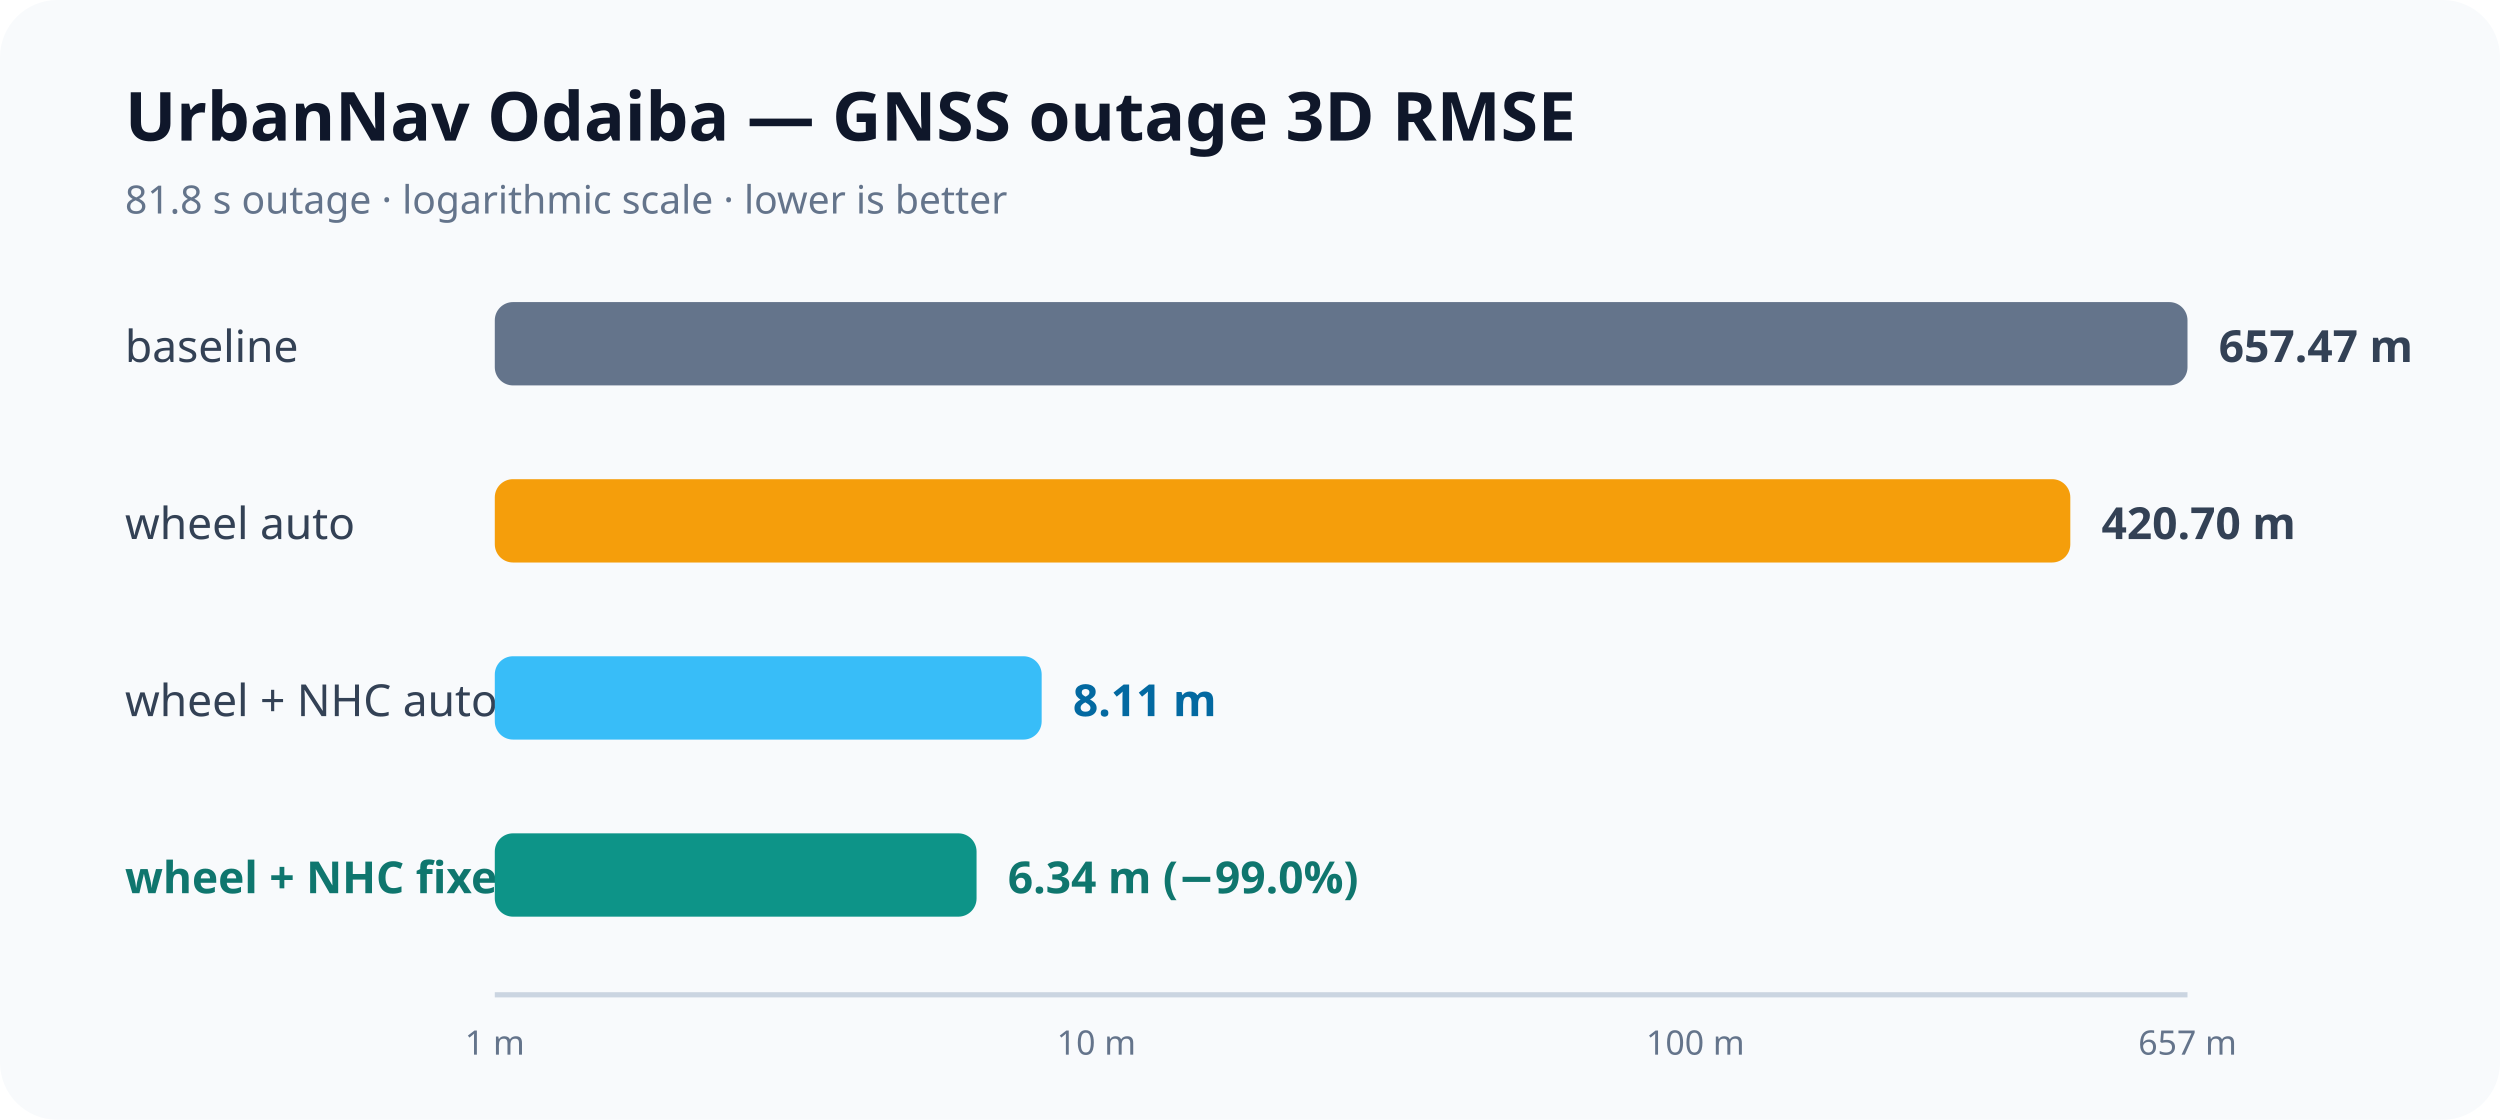
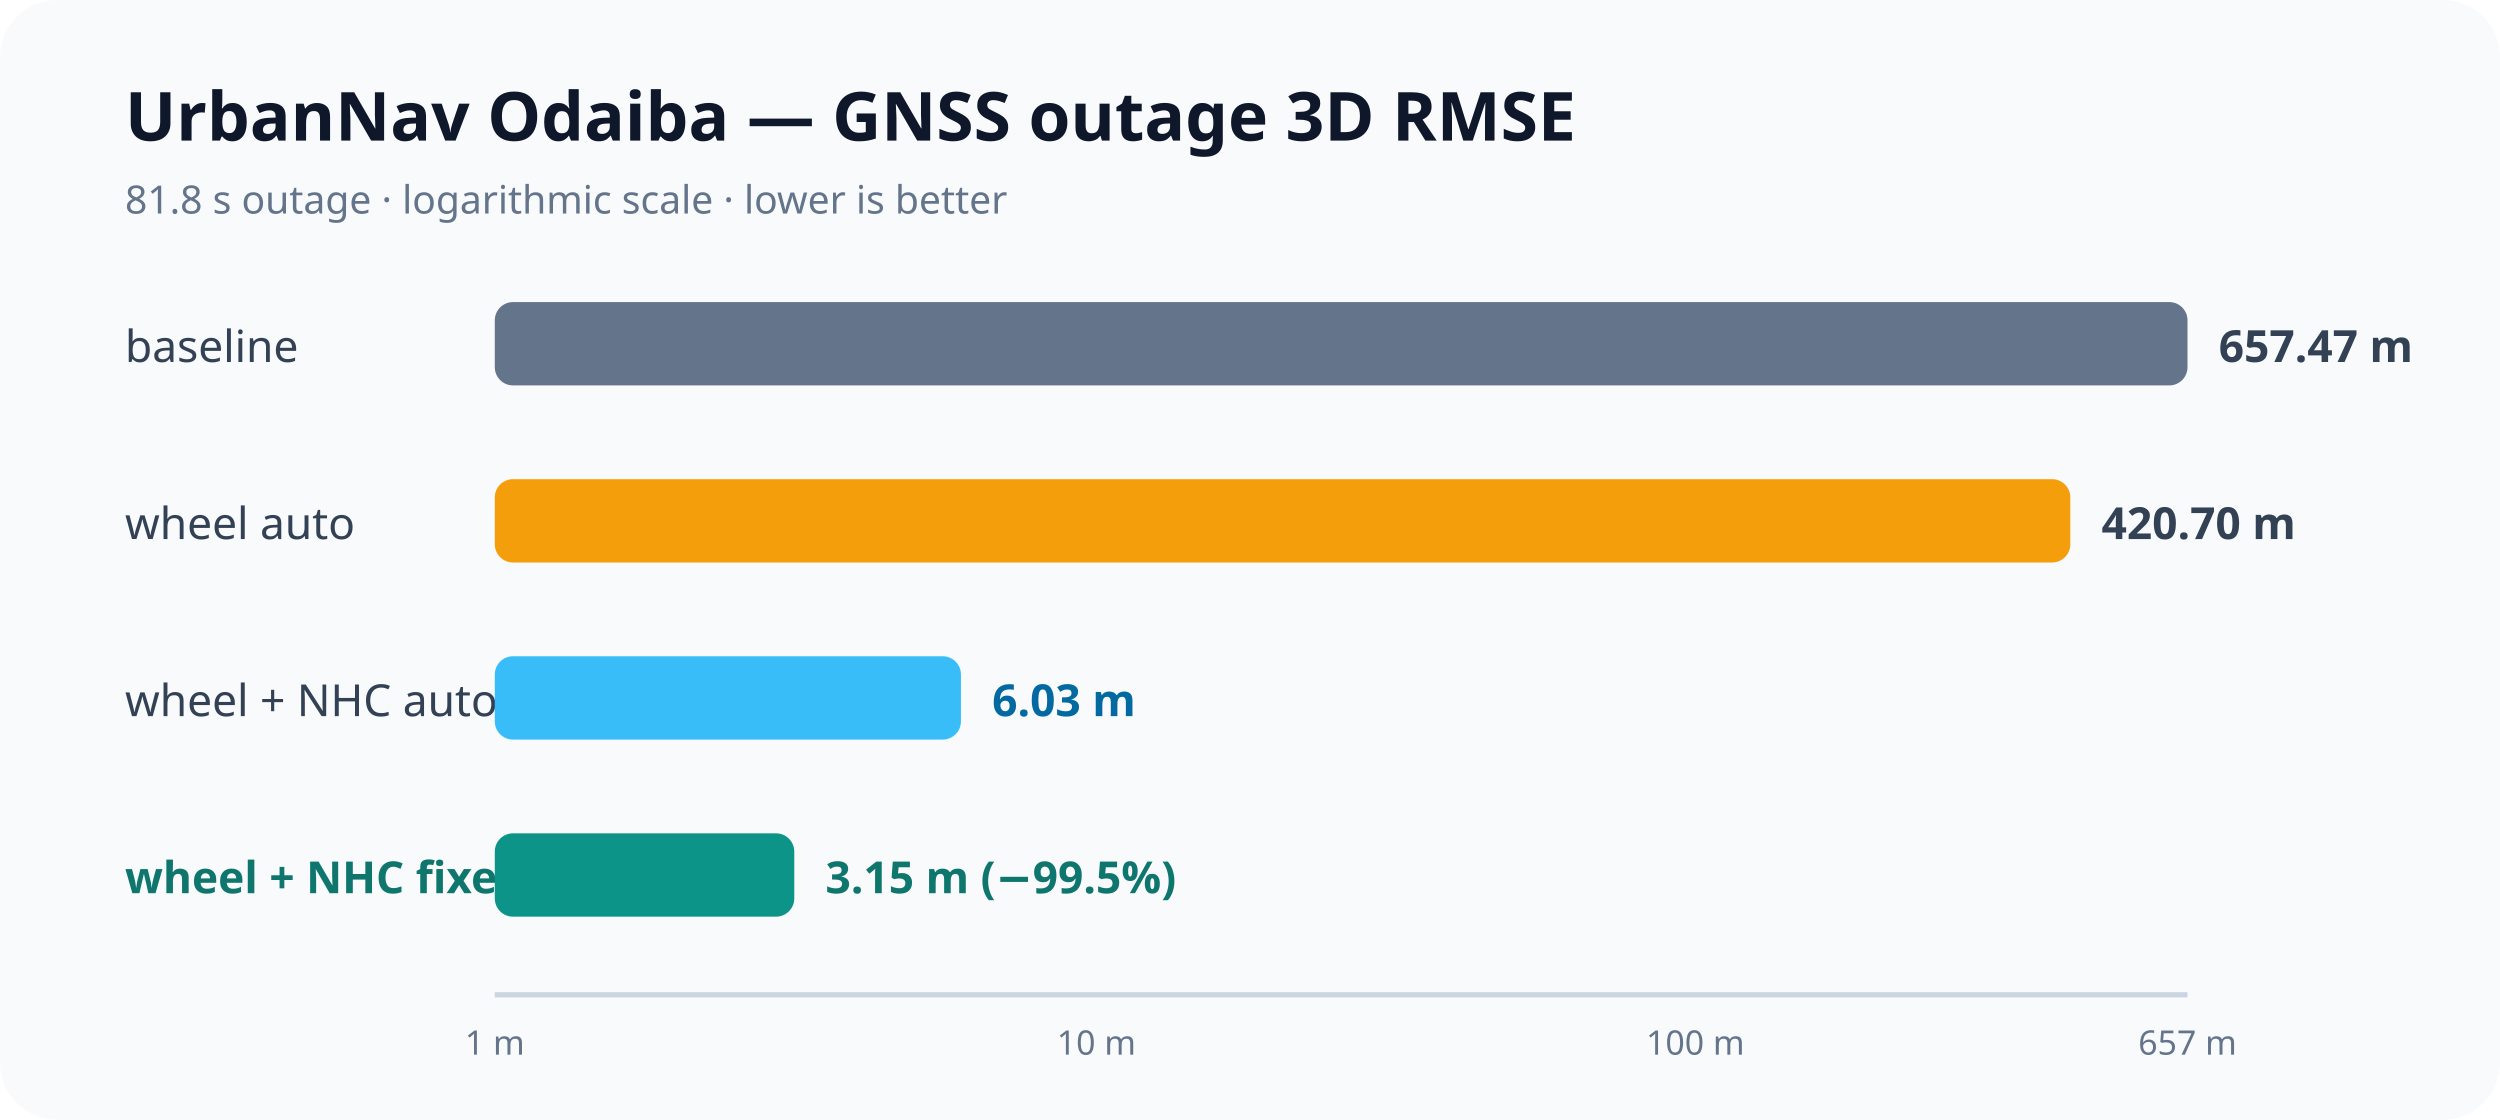
<svg xmlns="http://www.w3.org/2000/svg" width="960" height="430" viewBox="0 0 960 430" role="img" aria-labelledby="title desc">
  <rect width="960" height="430" rx="22" fill="#f8fafc" />
  <text x="48" y="54" font-family="sans-serif" font-size="26" font-weight="700" fill="#0f172a">UrbanNav Odaiba — GNSS outage 3D RMSE</text>
  <text x="48" y="82" font-family="sans-serif" font-size="15" fill="#64748b">81.8 s outage · logarithmic scale · lower is better</text>
  <g font-family="sans-serif" font-size="17">
    <text x="48" y="139" fill="#334155">baseline</text>
    <rect x="190" y="116" width="650" height="32" rx="7" fill="#64748b" />
    <text x="852" y="139" fill="#334155" font-weight="700">657.47 m</text>
    <text x="48" y="207" fill="#334155">wheel auto</text>
    <rect x="190" y="184" width="605" height="32" rx="7" fill="#f59e0b" />
    <text x="807" y="207" fill="#334155" font-weight="700">420.70 m</text>
    <text x="48" y="275" fill="#334155">wheel + NHC auto</text>
-     <rect x="190" y="252" width="210" height="32" rx="7" fill="#38bdf8" />
-     <text x="412" y="275" fill="#0369a1" font-weight="700">8.11 m</text>
+     <rect x="190" y="252" width="179" height="32" rx="7" fill="#38bdf8" />
+     <text x="381" y="275" fill="#0369a1" font-weight="700">6.03 m</text>
    <text x="48" y="343" fill="#0f766e" font-weight="700">wheel + NHC fixed</text>
-     <rect x="190" y="320" width="185" height="32" rx="7" fill="#0d9488" />
-     <text x="387" y="343" fill="#0f766e" font-weight="700">6.34 m  (−99.0%)</text>
+     <rect x="190" y="320" width="115" height="32" rx="7" fill="#0d9488" />
+     <text x="317" y="343" fill="#0f766e" font-weight="700">3.15 m  (−99.5%)</text>
  </g>
  <line x1="190" y1="382" x2="840" y2="382" stroke="#cbd5e1" stroke-width="2" />
  <g font-family="sans-serif" font-size="13" fill="#64748b" text-anchor="middle">
    <text x="190" y="405">1 m</text>
    <text x="421" y="405">10 m</text>
    <text x="651" y="405">100 m</text>
    <text x="840" y="405">657 m</text>
  </g>
</svg>
